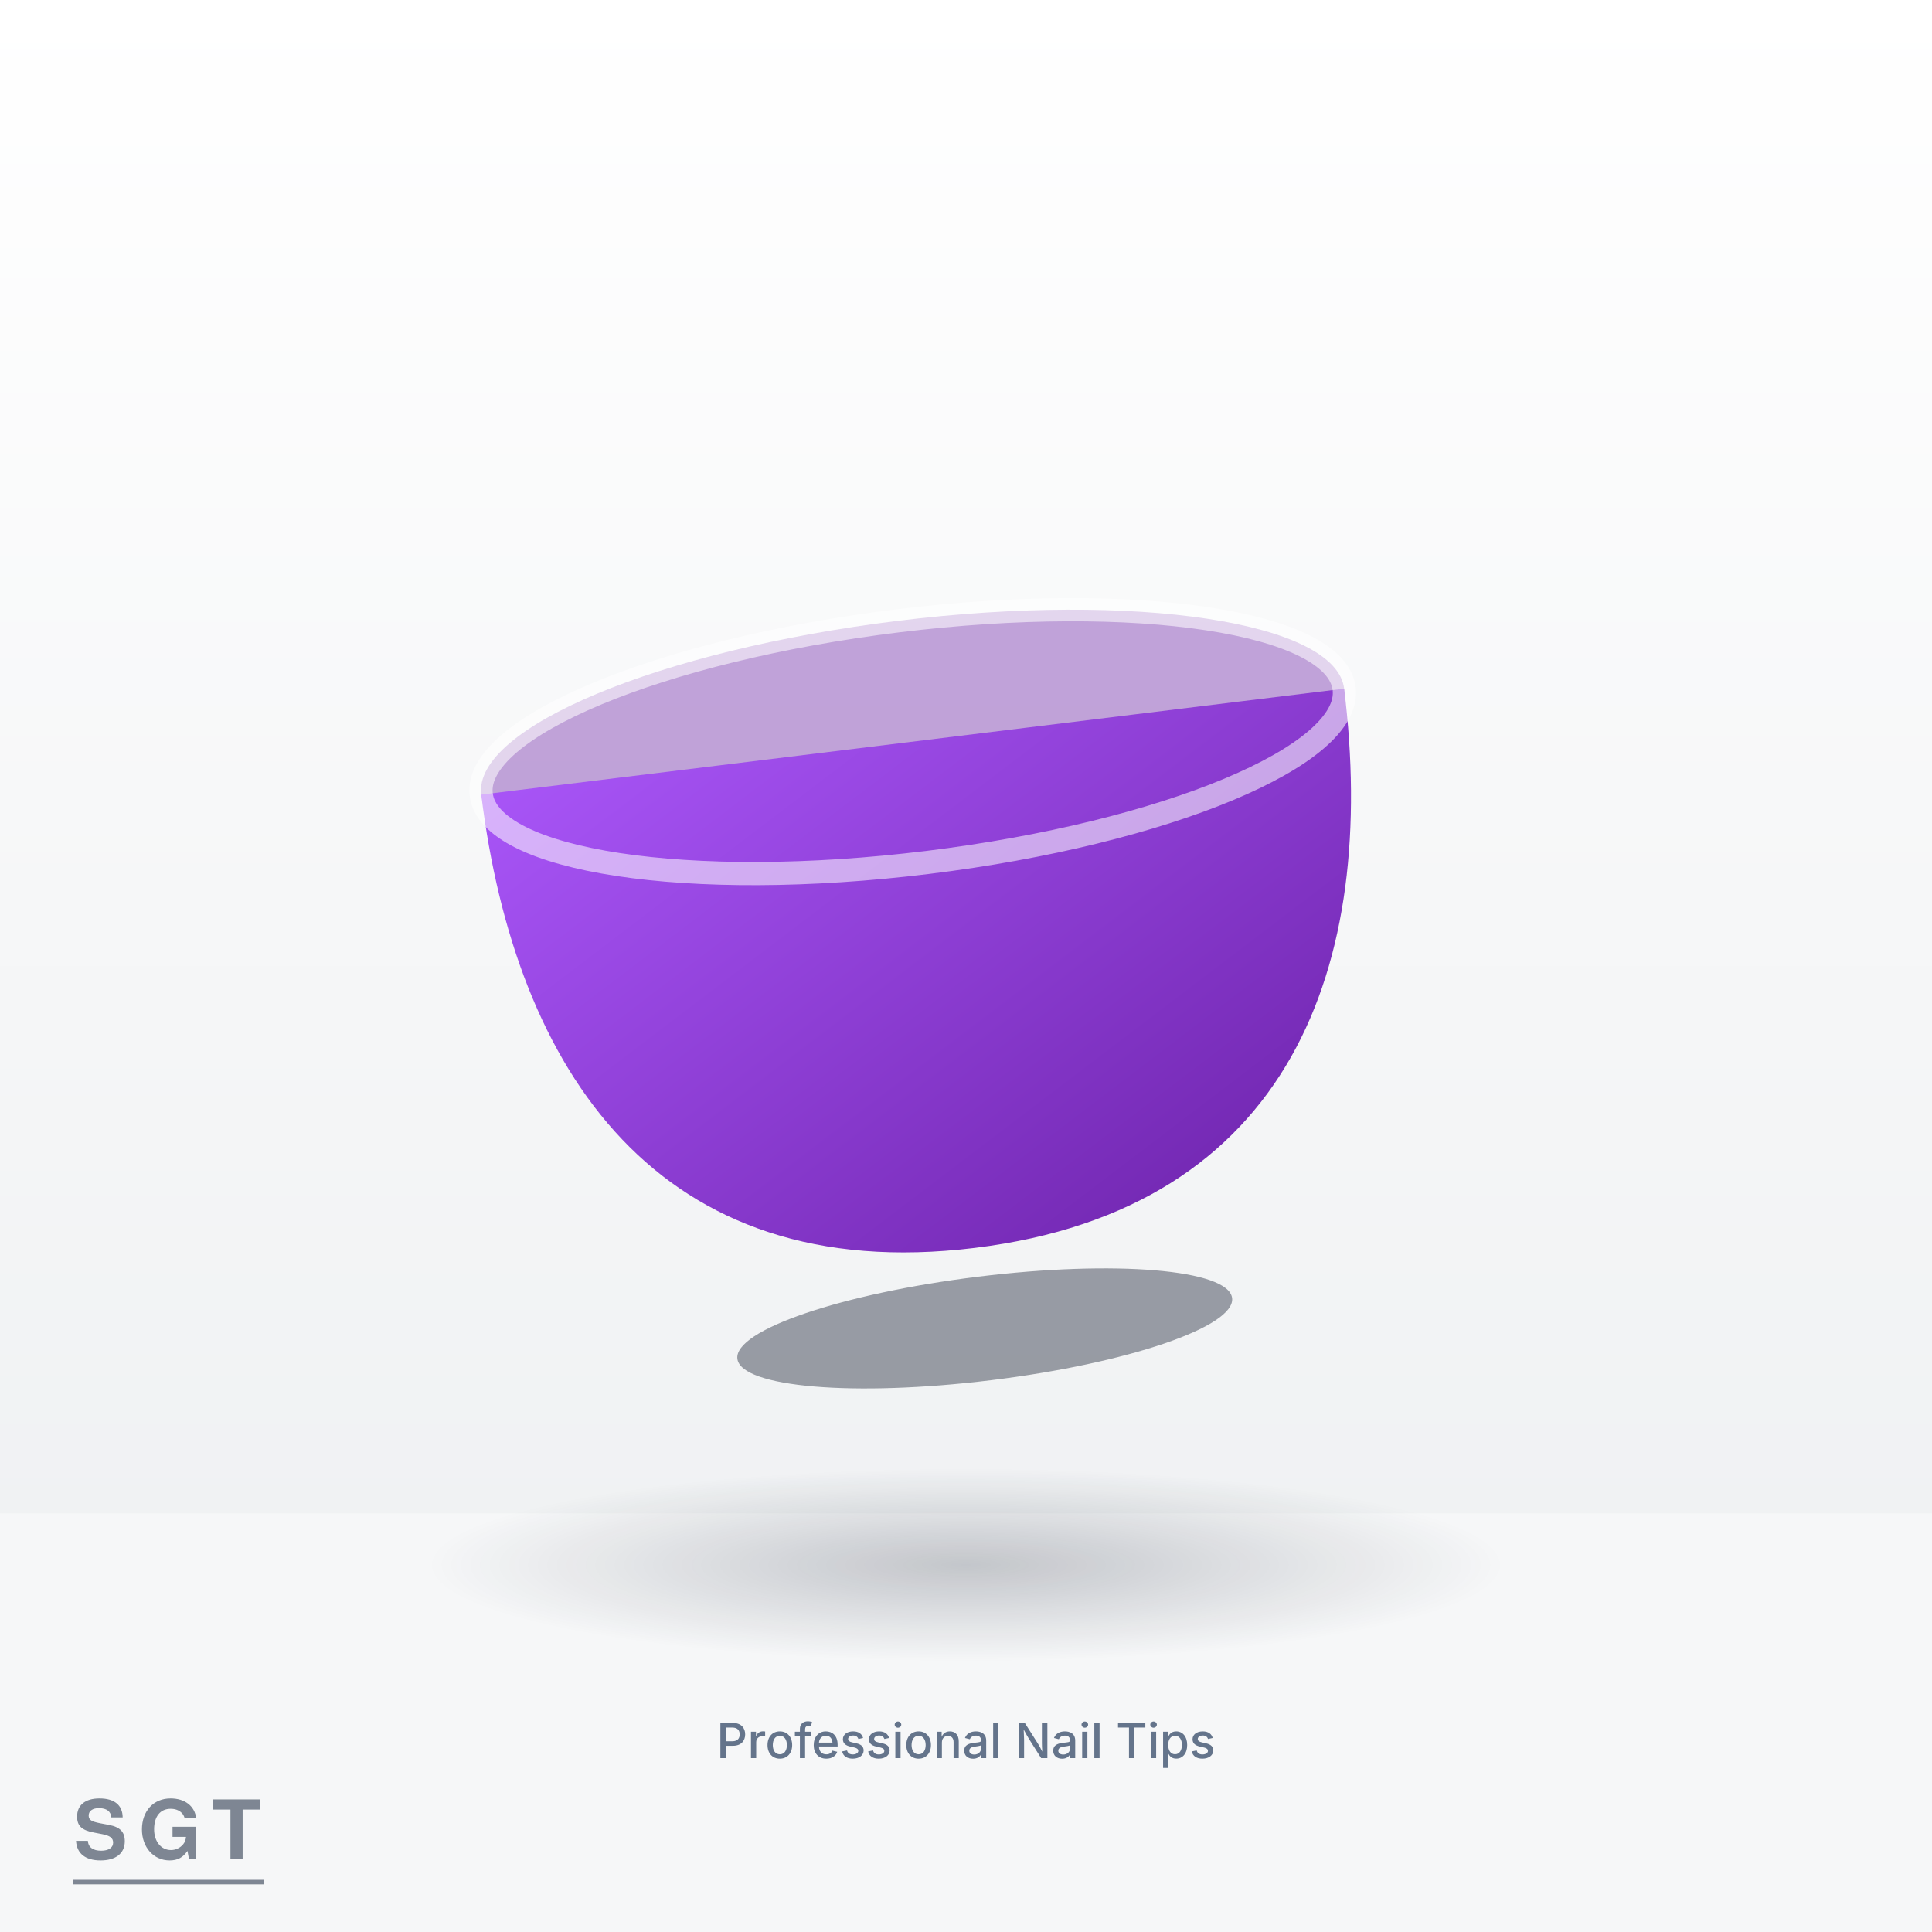
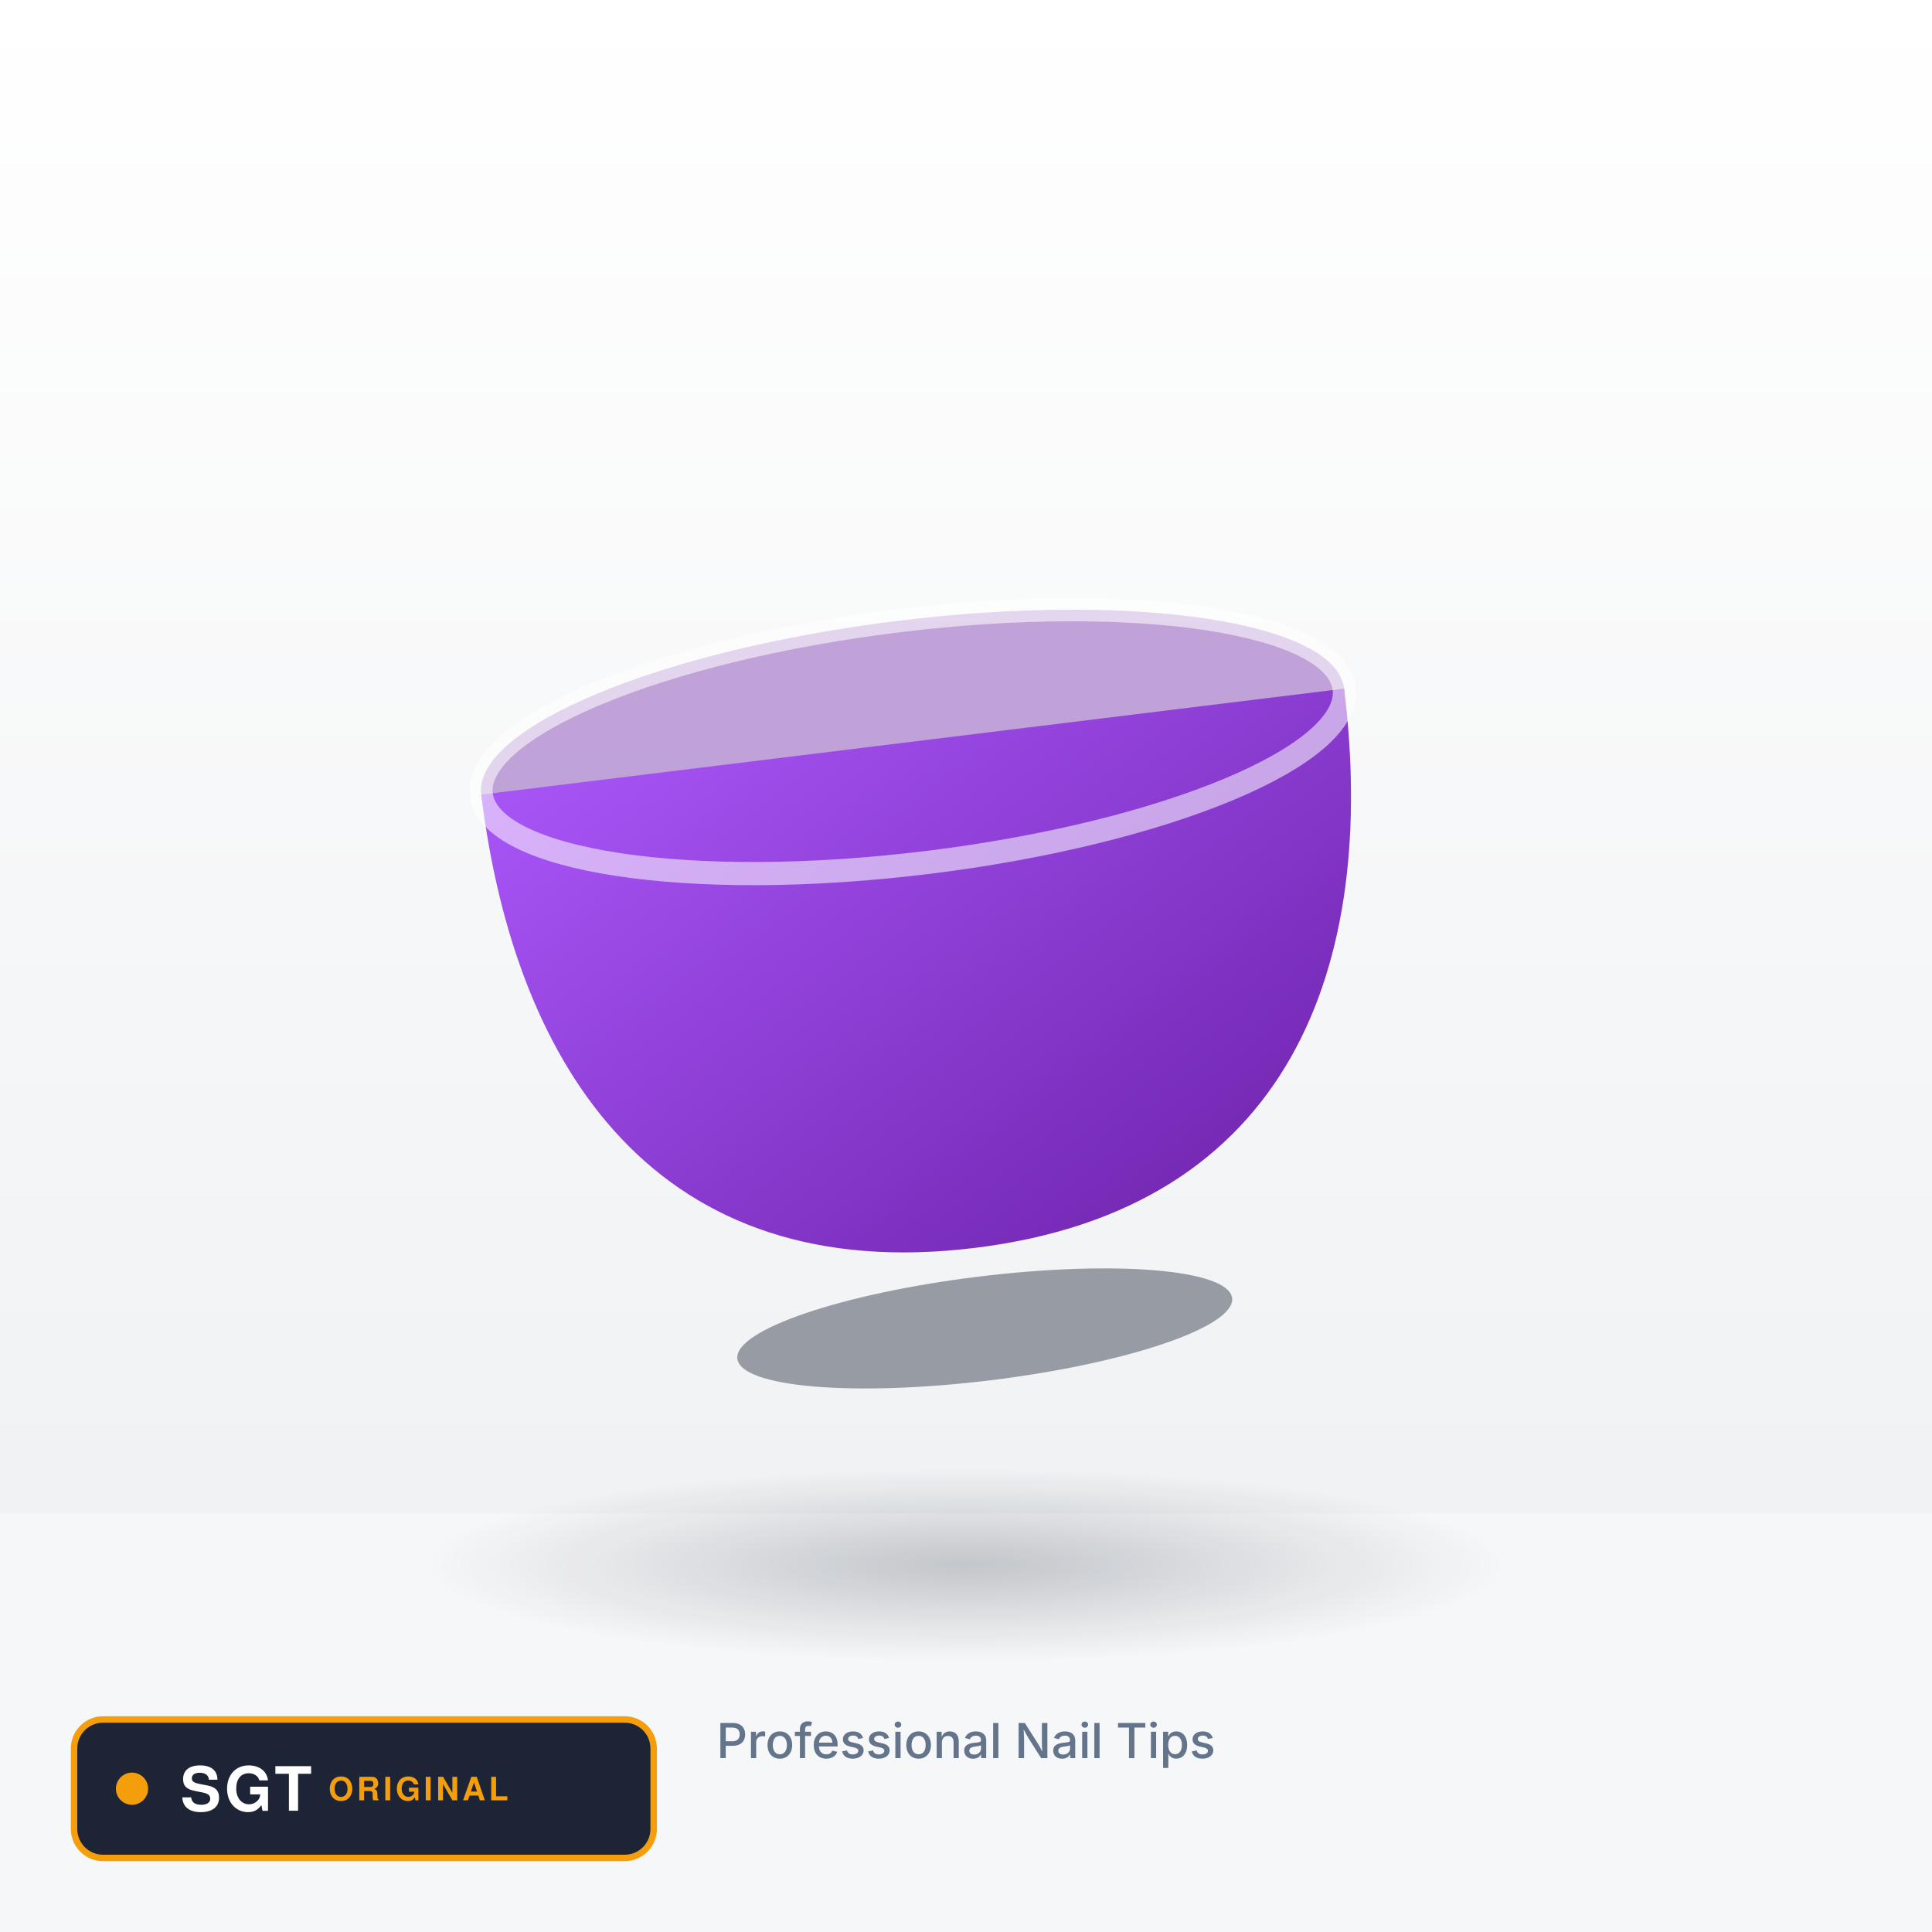
<svg xmlns="http://www.w3.org/2000/svg" viewBox="0 0 600 600" width="600" height="600" role="img" aria-label="Professional Nail Tips — Nail Products">
  <defs>
    <linearGradient id="bg" x1="0" y1="0" x2="0" y2="1">
      <stop offset="0%" stop-color="#ffffff" />
      <stop offset="100%" stop-color="#eceef0" />
    </linearGradient>
    <linearGradient id="body" x1="0" y1="0" x2="1" y2="1">
      <stop offset="0%" stop-color="#a855f7" />
      <stop offset="100%" stop-color="#6b21a8" />
    </linearGradient>
    <linearGradient id="stroke" x1="0" y1="0" x2="1" y2="1">
      <stop offset="0%" stop-color="#a855f7" />
      <stop offset="100%" stop-color="#6b21a8" />
    </linearGradient>
    <radialGradient id="shadow" cx="50%" cy="50%">
      <stop offset="0%" stop-color="#0f172a" stop-opacity="0.22" />
      <stop offset="100%" stop-color="#0f172a" stop-opacity="0" />
    </radialGradient>
  </defs>
  <rect width="600" height="600" fill="url(#bg)" />
  <rect y="470" width="600" height="130" fill="#f6f7f8" />
  <ellipse cx="300" cy="486" rx="168" ry="30" fill="url(#shadow)" />
  <g transform="translate(292 300) rotate(-7) scale(0.9) translate(-300 -300)">
    <ellipse cx="300" cy="222" rx="150" ry="42" fill="#6b21a8" opacity="0.4" />
    <path d="M150 222c0 96 40 176 150 176s150-80 150-176z" fill="url(#body)" />
    <ellipse cx="300" cy="222" rx="150" ry="42" fill="none" stroke="#ffffff" stroke-width="8" opacity="0.55" />
    <ellipse cx="300" cy="426" rx="86" ry="18" fill="#0f172a" opacity="0.4" />
  </g>
  <text x="300" y="546" font-family="ui-sans-serif,system-ui,-apple-system,sans-serif" font-size="15" font-weight="500" fill="#64748b" text-anchor="middle">Professional Nail Tips</text>
-   <g id="sgt-mark" opacity="0.62">
-     <text x="22.8" y="577.2" fill="#334155" font-family="Helvetica Neue, Helvetica, Arial, sans-serif" font-size="25.2" font-weight="600" letter-spacing="3.53">SGT</text>
-     <rect x="22.8" y="583.8" width="59.2" height="1.4" fill="#334155" />
+   <g id="sgt-brand-tag">
+     <rect x="23" y="534" width="180" height="43" rx="9" fill="#0f172a" fill-opacity="0.94" stroke="#f59e0b" stroke-width="2" />
+     <circle cx="41" cy="555.5" r="5" fill="#f59e0b" />
+     <text x="56" y="562.34" fill="#ffffff" font-family="Helvetica Neue, Helvetica, Arial, sans-serif" font-weight="700" font-size="19" letter-spacing="1.14">SGT</text>
+     <text x="102" y="559.1" fill="#f59e0b" font-family="Helvetica Neue, Helvetica, Arial, sans-serif" font-weight="600" font-size="10" letter-spacing="1.00">ORIGINAL</text>
  </g>
</svg>
